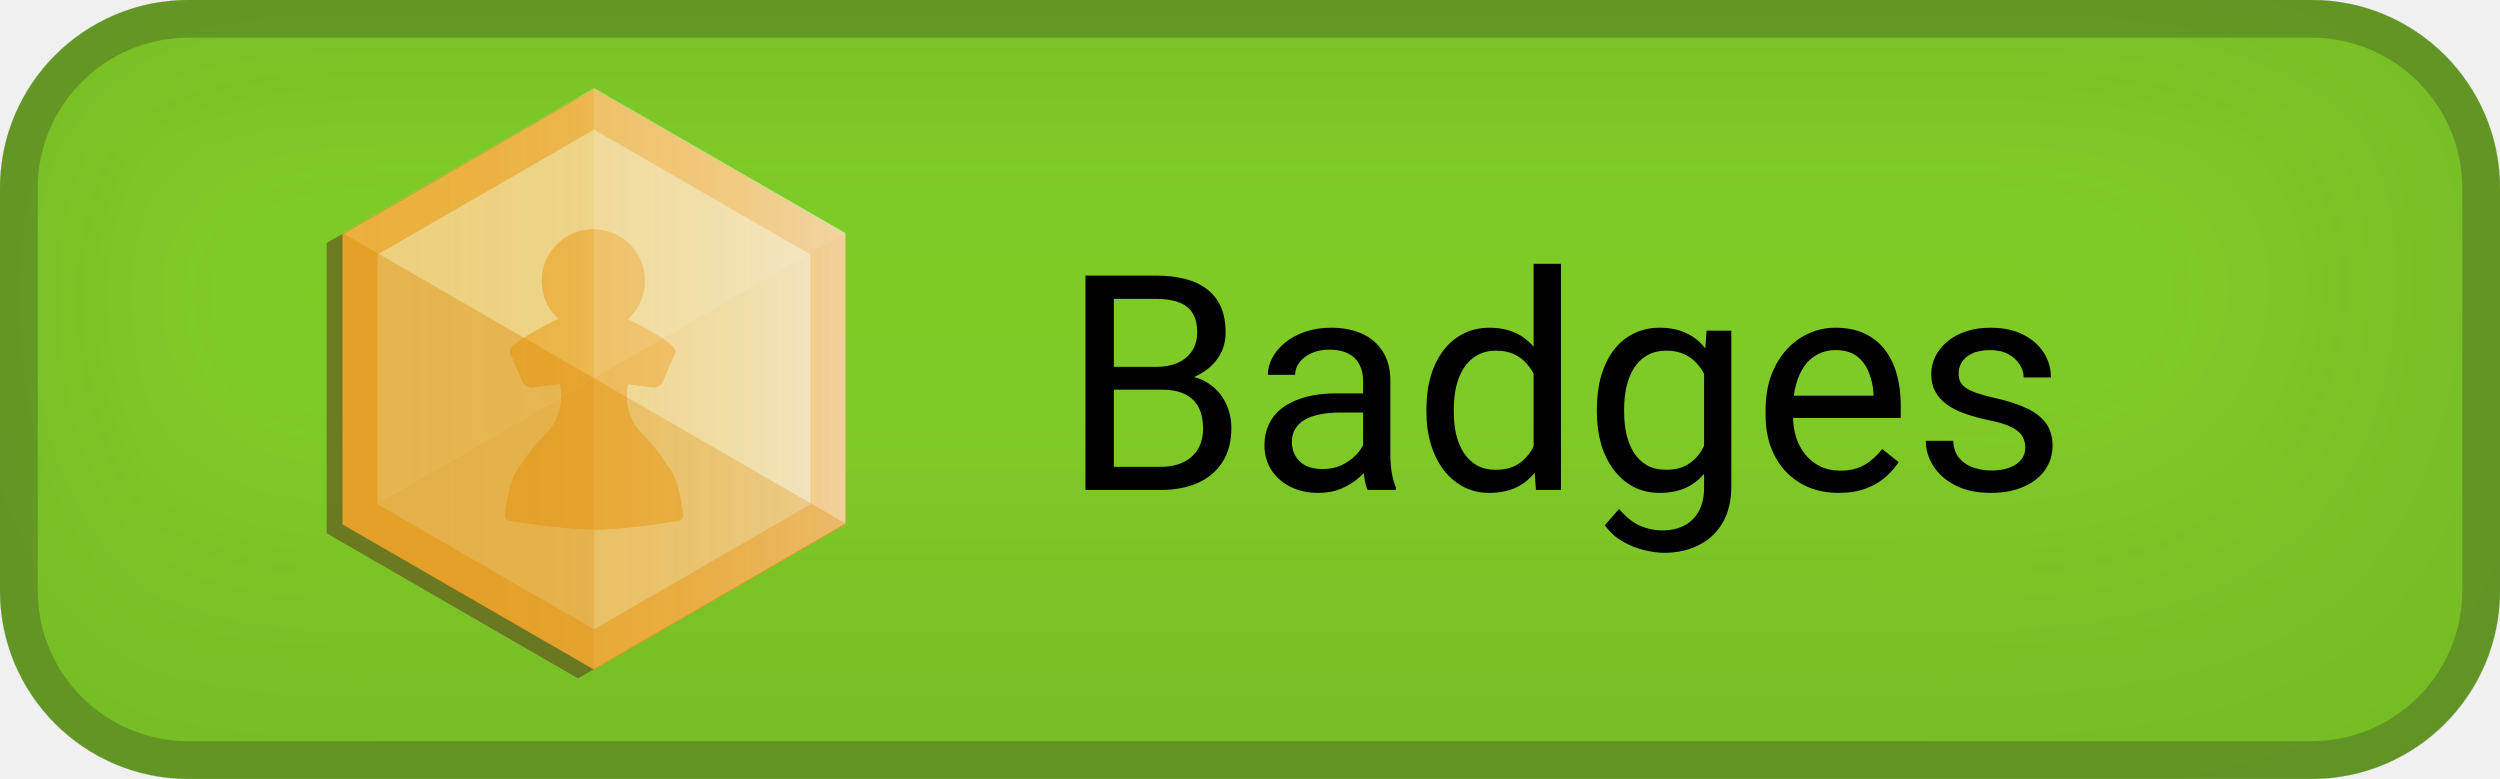
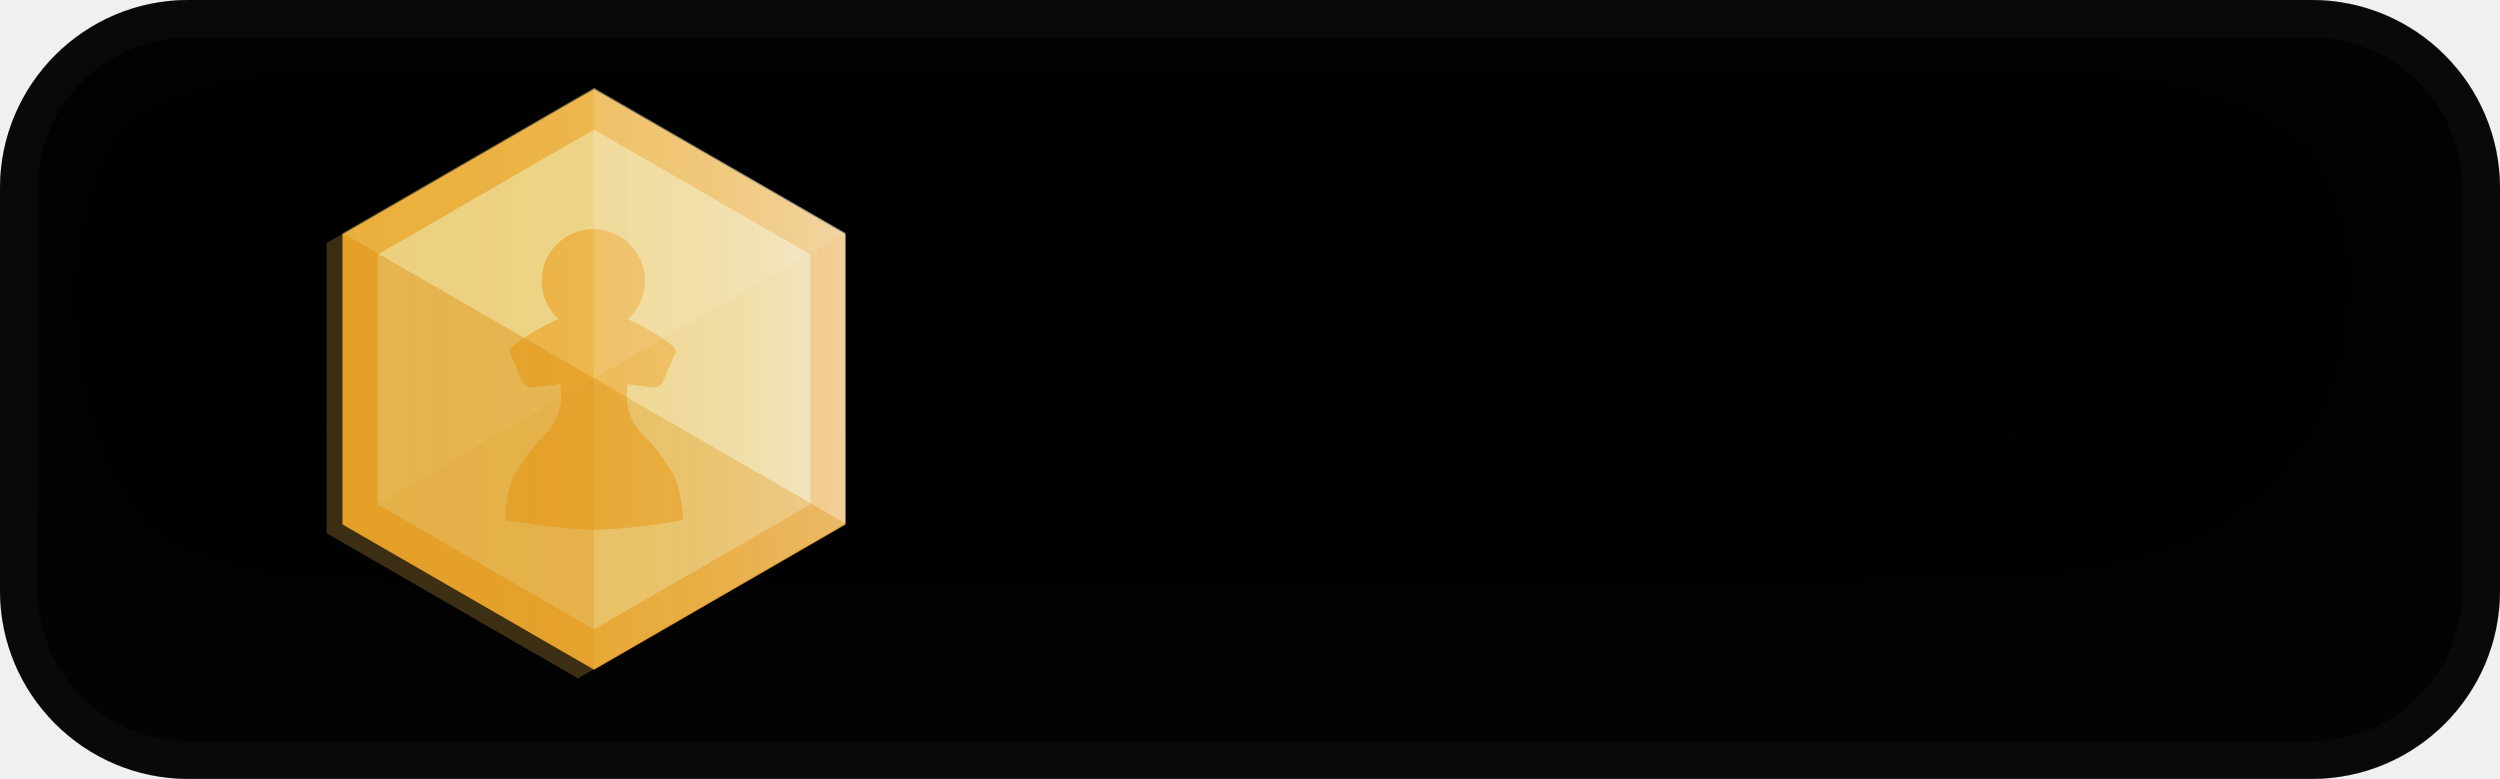
<svg xmlns="http://www.w3.org/2000/svg" width="199" height="62" viewBox="0 0 199 62" fill="none">
  <g filter="url(#filter0_i_3773_18450)">
-     <rect width="199" height="62" rx="15" fill="#7FCC26" />
+     <rect width="199" height="62" rx="15" fill="currentColor" />
  </g>
  <rect x="1.5" y="1.5" width="196" height="59" rx="13.5" stroke="#231F20" stroke-opacity="0.25" stroke-width="3" />
  <path d="M92.484 31.02H88.16L88.137 29.203H92.062C92.711 29.203 93.277 29.094 93.762 28.875C94.246 28.656 94.621 28.344 94.887 27.938C95.16 27.523 95.297 27.031 95.297 26.461C95.297 25.836 95.176 25.328 94.934 24.938C94.699 24.539 94.336 24.25 93.844 24.07C93.359 23.883 92.742 23.789 91.992 23.789H88.664V39H86.402V21.938H91.992C92.867 21.938 93.648 22.027 94.336 22.207C95.023 22.379 95.606 22.652 96.082 23.027C96.566 23.395 96.934 23.863 97.184 24.434C97.434 25.004 97.559 25.688 97.559 26.484C97.559 27.188 97.379 27.824 97.019 28.395C96.66 28.957 96.16 29.418 95.519 29.777C94.887 30.137 94.144 30.367 93.293 30.469L92.484 31.02ZM92.379 39H87.269L88.547 37.16H92.379C93.098 37.16 93.707 37.035 94.207 36.785C94.715 36.535 95.102 36.184 95.367 35.73C95.633 35.27 95.766 34.727 95.766 34.102C95.766 33.469 95.652 32.922 95.426 32.461C95.199 32 94.844 31.645 94.359 31.395C93.875 31.145 93.25 31.02 92.484 31.02H89.262L89.285 29.203H93.691L94.172 29.859C94.992 29.93 95.688 30.164 96.258 30.562C96.828 30.953 97.262 31.453 97.559 32.062C97.863 32.672 98.016 33.344 98.016 34.078C98.016 35.141 97.781 36.039 97.312 36.773C96.852 37.5 96.199 38.055 95.356 38.438C94.512 38.812 93.519 39 92.379 39ZM108.504 36.832V30.305C108.504 29.805 108.402 29.371 108.199 29.004C108.004 28.629 107.707 28.34 107.309 28.137C106.91 27.934 106.418 27.832 105.832 27.832C105.285 27.832 104.805 27.926 104.391 28.113C103.984 28.301 103.664 28.547 103.43 28.852C103.203 29.156 103.09 29.484 103.09 29.836H100.922C100.922 29.383 101.039 28.934 101.273 28.488C101.508 28.043 101.844 27.641 102.281 27.281C102.727 26.914 103.258 26.625 103.875 26.414C104.5 26.195 105.195 26.086 105.961 26.086C106.883 26.086 107.695 26.242 108.398 26.555C109.109 26.867 109.664 27.34 110.062 27.973C110.469 28.598 110.672 29.383 110.672 30.328V36.234C110.672 36.656 110.707 37.105 110.777 37.582C110.855 38.059 110.969 38.469 111.117 38.812V39H108.855C108.746 38.75 108.66 38.418 108.598 38.004C108.535 37.582 108.504 37.191 108.504 36.832ZM108.879 31.312L108.902 32.836H106.711C106.094 32.836 105.543 32.887 105.059 32.988C104.574 33.082 104.168 33.227 103.84 33.422C103.512 33.617 103.262 33.863 103.09 34.16C102.918 34.449 102.832 34.789 102.832 35.18C102.832 35.578 102.922 35.941 103.102 36.27C103.281 36.598 103.551 36.859 103.91 37.055C104.277 37.242 104.727 37.336 105.258 37.336C105.922 37.336 106.508 37.195 107.016 36.914C107.523 36.633 107.926 36.289 108.223 35.883C108.527 35.477 108.691 35.082 108.715 34.699L109.641 35.742C109.586 36.07 109.438 36.434 109.195 36.832C108.953 37.23 108.629 37.613 108.223 37.98C107.824 38.34 107.348 38.641 106.793 38.883C106.246 39.117 105.629 39.234 104.941 39.234C104.082 39.234 103.328 39.066 102.68 38.73C102.039 38.395 101.539 37.945 101.18 37.383C100.828 36.812 100.652 36.176 100.652 35.473C100.652 34.793 100.785 34.195 101.051 33.68C101.316 33.156 101.699 32.723 102.199 32.379C102.699 32.027 103.301 31.762 104.004 31.582C104.707 31.402 105.492 31.312 106.359 31.312H108.879ZM122.074 36.539V21H124.254V39H122.262L122.074 36.539ZM113.543 32.801V32.555C113.543 31.586 113.66 30.707 113.895 29.918C114.137 29.121 114.477 28.438 114.914 27.867C115.359 27.297 115.887 26.859 116.496 26.555C117.113 26.242 117.801 26.086 118.559 26.086C119.355 26.086 120.051 26.227 120.645 26.508C121.246 26.781 121.754 27.184 122.168 27.715C122.59 28.238 122.922 28.871 123.164 29.613C123.406 30.355 123.574 31.195 123.668 32.133V33.211C123.582 34.141 123.414 34.977 123.164 35.719C122.922 36.461 122.59 37.094 122.168 37.617C121.754 38.141 121.246 38.543 120.645 38.824C120.043 39.098 119.34 39.234 118.535 39.234C117.793 39.234 117.113 39.074 116.496 38.754C115.887 38.434 115.359 37.984 114.914 37.406C114.477 36.828 114.137 36.148 113.895 35.367C113.66 34.578 113.543 33.723 113.543 32.801ZM115.723 32.555V32.801C115.723 33.434 115.785 34.027 115.91 34.582C116.043 35.137 116.246 35.625 116.52 36.047C116.793 36.469 117.141 36.801 117.562 37.043C117.984 37.277 118.488 37.395 119.074 37.395C119.793 37.395 120.383 37.242 120.844 36.938C121.312 36.633 121.688 36.23 121.969 35.73C122.25 35.23 122.469 34.688 122.625 34.102V31.277C122.531 30.848 122.395 30.434 122.215 30.035C122.043 29.629 121.816 29.27 121.535 28.957C121.262 28.637 120.922 28.383 120.516 28.195C120.117 28.008 119.645 27.914 119.098 27.914C118.504 27.914 117.992 28.039 117.562 28.289C117.141 28.531 116.793 28.867 116.52 29.297C116.246 29.719 116.043 30.211 115.91 30.773C115.785 31.328 115.723 31.922 115.723 32.555ZM135.844 26.32H137.812V38.73C137.812 39.848 137.586 40.801 137.133 41.59C136.68 42.379 136.047 42.977 135.234 43.383C134.43 43.797 133.5 44.004 132.445 44.004C132.008 44.004 131.492 43.934 130.898 43.793C130.312 43.66 129.734 43.43 129.164 43.102C128.602 42.781 128.129 42.348 127.746 41.801L128.883 40.512C129.414 41.152 129.969 41.598 130.547 41.848C131.133 42.098 131.711 42.223 132.281 42.223C132.969 42.223 133.562 42.094 134.062 41.836C134.562 41.578 134.949 41.195 135.223 40.688C135.504 40.188 135.645 39.57 135.645 38.836V29.109L135.844 26.32ZM127.113 32.801V32.555C127.113 31.586 127.227 30.707 127.453 29.918C127.688 29.121 128.02 28.438 128.449 27.867C128.887 27.297 129.414 26.859 130.031 26.555C130.648 26.242 131.344 26.086 132.117 26.086C132.914 26.086 133.609 26.227 134.203 26.508C134.805 26.781 135.312 27.184 135.727 27.715C136.148 28.238 136.48 28.871 136.723 29.613C136.965 30.355 137.133 31.195 137.227 32.133V33.211C137.141 34.141 136.973 34.977 136.723 35.719C136.48 36.461 136.148 37.094 135.727 37.617C135.312 38.141 134.805 38.543 134.203 38.824C133.602 39.098 132.898 39.234 132.094 39.234C131.336 39.234 130.648 39.074 130.031 38.754C129.422 38.434 128.898 37.984 128.461 37.406C128.023 36.828 127.688 36.148 127.453 35.367C127.227 34.578 127.113 33.723 127.113 32.801ZM129.281 32.555V32.801C129.281 33.434 129.344 34.027 129.469 34.582C129.602 35.137 129.801 35.625 130.066 36.047C130.34 36.469 130.688 36.801 131.109 37.043C131.531 37.277 132.035 37.395 132.621 37.395C133.34 37.395 133.934 37.242 134.402 36.938C134.871 36.633 135.242 36.23 135.516 35.73C135.797 35.23 136.016 34.688 136.172 34.102V31.277C136.086 30.848 135.953 30.434 135.773 30.035C135.602 29.629 135.375 29.27 135.094 28.957C134.82 28.637 134.48 28.383 134.074 28.195C133.668 28.008 133.191 27.914 132.645 27.914C132.051 27.914 131.539 28.039 131.109 28.289C130.688 28.531 130.34 28.867 130.066 29.297C129.801 29.719 129.602 30.211 129.469 30.773C129.344 31.328 129.281 31.922 129.281 32.555ZM146.367 39.234C145.484 39.234 144.684 39.086 143.965 38.789C143.254 38.484 142.641 38.059 142.125 37.512C141.617 36.965 141.227 36.316 140.953 35.566C140.68 34.816 140.543 33.996 140.543 33.105V32.613C140.543 31.582 140.695 30.664 141 29.859C141.305 29.047 141.719 28.359 142.242 27.797C142.766 27.234 143.359 26.809 144.023 26.52C144.688 26.23 145.375 26.086 146.086 26.086C146.992 26.086 147.773 26.242 148.43 26.555C149.094 26.867 149.637 27.305 150.059 27.867C150.48 28.422 150.793 29.078 150.996 29.836C151.199 30.586 151.301 31.406 151.301 32.297V33.27H141.832V31.5H149.133V31.336C149.102 30.773 148.984 30.227 148.781 29.695C148.586 29.164 148.273 28.727 147.844 28.383C147.414 28.039 146.828 27.867 146.086 27.867C145.594 27.867 145.141 27.973 144.727 28.184C144.312 28.387 143.957 28.691 143.66 29.098C143.363 29.504 143.133 30 142.969 30.586C142.805 31.172 142.723 31.848 142.723 32.613V33.105C142.723 33.707 142.805 34.273 142.969 34.805C143.141 35.328 143.387 35.789 143.707 36.188C144.035 36.586 144.43 36.898 144.891 37.125C145.359 37.352 145.891 37.465 146.484 37.465C147.25 37.465 147.898 37.309 148.43 36.996C148.961 36.684 149.426 36.266 149.824 35.742L151.137 36.785C150.863 37.199 150.516 37.594 150.094 37.969C149.672 38.344 149.152 38.648 148.535 38.883C147.926 39.117 147.203 39.234 146.367 39.234ZM161.215 35.637C161.215 35.324 161.145 35.035 161.004 34.77C160.871 34.496 160.594 34.25 160.172 34.031C159.758 33.805 159.133 33.609 158.297 33.445C157.594 33.297 156.957 33.121 156.387 32.918C155.824 32.715 155.344 32.469 154.945 32.18C154.555 31.891 154.254 31.551 154.043 31.16C153.832 30.77 153.727 30.312 153.727 29.789C153.727 29.289 153.836 28.816 154.055 28.371C154.281 27.926 154.598 27.531 155.004 27.188C155.418 26.844 155.914 26.574 156.492 26.379C157.07 26.184 157.715 26.086 158.426 26.086C159.441 26.086 160.309 26.266 161.027 26.625C161.746 26.984 162.297 27.465 162.68 28.066C163.062 28.66 163.254 29.32 163.254 30.047H161.086C161.086 29.695 160.98 29.355 160.77 29.027C160.566 28.691 160.266 28.414 159.867 28.195C159.477 27.977 158.996 27.867 158.426 27.867C157.824 27.867 157.336 27.961 156.961 28.148C156.594 28.328 156.324 28.559 156.152 28.84C155.988 29.121 155.906 29.418 155.906 29.73C155.906 29.965 155.945 30.176 156.023 30.363C156.109 30.543 156.258 30.711 156.469 30.867C156.68 31.016 156.977 31.156 157.359 31.289C157.742 31.422 158.23 31.555 158.824 31.688C159.863 31.922 160.719 32.203 161.391 32.531C162.062 32.859 162.562 33.262 162.891 33.738C163.219 34.215 163.383 34.793 163.383 35.473C163.383 36.027 163.266 36.535 163.031 36.996C162.805 37.457 162.473 37.855 162.035 38.191C161.605 38.52 161.09 38.777 160.488 38.965C159.895 39.145 159.227 39.234 158.484 39.234C157.367 39.234 156.422 39.035 155.648 38.637C154.875 38.238 154.289 37.723 153.891 37.09C153.492 36.457 153.293 35.789 153.293 35.086H155.473C155.504 35.68 155.676 36.152 155.988 36.504C156.301 36.848 156.684 37.094 157.137 37.242C157.59 37.383 158.039 37.453 158.484 37.453C159.078 37.453 159.574 37.375 159.973 37.219C160.379 37.062 160.688 36.848 160.898 36.574C161.109 36.301 161.215 35.988 161.215 35.637Z" fill="black" />
  <path opacity="0.62" d="M26 19.344V42.448L46.009 54L66.018 42.448V19.344L46.009 7.792L26 19.344Z" fill="#614A1F" />
  <path d="M27.277 18.654V41.758L47.286 53.31L67.295 41.758V18.654L47.286 7.101L27.277 18.654Z" fill="#E19A26" />
  <path opacity="0.57" d="M30.059 20.262V40.149L47.282 50.093L64.508 40.149V20.262L47.282 10.316L30.059 20.262Z" fill="#E4F0D2" />
  <path d="M54.364 41.045C54.285 40.298 54.048 38.471 53.505 37.621C52.812 36.534 52.12 35.546 51.033 34.459C50.49 33.916 50.194 33.224 50.033 32.669C49.889 32.175 49.851 31.656 49.904 31.145L49.965 30.569L51.933 30.828C52.287 30.874 52.629 30.679 52.767 30.349C53.047 29.678 53.51 28.581 53.749 28.094C54.061 27.455 50.908 25.871 50.124 25.489C50.068 25.461 50.007 25.441 49.946 25.426C50.795 24.675 51.331 23.579 51.331 22.356C51.331 20.091 49.493 18.255 47.229 18.255C44.965 18.255 43.127 20.091 43.127 22.356C43.127 23.574 43.66 24.668 44.503 25.419C44.405 25.426 44.31 25.452 44.222 25.494C43.438 25.876 40.287 27.462 40.597 28.099C40.836 28.588 41.299 29.684 41.58 30.354C41.717 30.685 42.059 30.879 42.413 30.833L44.591 30.547L44.653 31.145C44.706 31.658 44.668 32.175 44.525 32.669C44.365 33.224 44.068 33.916 43.524 34.459C42.437 35.546 41.745 36.534 41.053 37.621C40.511 38.473 40.272 40.3 40.194 41.045C40.173 41.233 40.302 41.401 40.487 41.433C41.451 41.602 44.508 42.079 47.359 42.158C47.365 42.158 47.372 42.158 47.378 42.158H47.396C50.244 42.077 53.106 41.6 54.07 41.431C54.255 41.398 54.382 41.229 54.364 41.043H54.36L54.364 41.045Z" fill="#E19A26" />
  <path d="M54.364 41.045C54.285 40.298 54.048 38.471 53.505 37.621C52.812 36.534 52.12 35.546 51.033 34.459C50.49 33.916 50.194 33.224 50.033 32.669C49.889 32.175 49.851 31.656 49.904 31.145L49.965 30.569L51.933 30.828C52.287 30.874 52.629 30.679 52.767 30.349C53.047 29.678 53.51 28.581 53.749 28.094C54.061 27.455 50.908 25.871 50.124 25.489C50.068 25.461 50.007 25.441 49.946 25.426C50.795 24.675 51.331 23.579 51.331 22.356C51.331 20.091 49.493 18.255 47.229 18.255C44.965 18.255 43.127 20.091 43.127 22.356C43.127 23.574 43.66 24.668 44.503 25.419C44.405 25.426 44.31 25.452 44.222 25.494C43.438 25.876 40.287 27.462 40.597 28.099C40.836 28.588 41.299 29.684 41.58 30.354C41.717 30.685 42.059 30.879 42.413 30.833L44.591 30.547L44.653 31.145C44.706 31.658 44.668 32.175 44.525 32.669C44.365 33.224 44.068 33.916 43.524 34.459C42.437 35.546 41.745 36.534 41.053 37.621C40.511 38.473 40.272 40.3 40.194 41.045C40.173 41.233 40.302 41.401 40.487 41.433C41.451 41.602 44.508 42.079 47.359 42.158C47.365 42.158 47.372 42.158 47.378 42.158H47.396C50.244 42.077 53.106 41.6 54.07 41.431C54.255 41.398 54.382 41.229 54.364 41.043H54.36L54.364 41.045Z" fill="#E19A26" />
  <path d="M44.5 25.415C44.5 25.415 45.341 25.872 47.276 25.872C49.211 25.872 49.944 25.424 49.944 25.424" fill="#E19A26" />
  <g opacity="0.87">
    <path opacity="0.25" d="M27.273 18.552V41.657L47.282 53.209L67.291 41.657V18.552L47.282 7L27.273 18.552Z" fill="url(#paint0_linear_3773_18450)" />
    <path opacity="0.4" d="M27.273 18.552V41.657L47.282 53.209L67.291 41.657V18.552L47.282 7L27.273 18.552Z" fill="url(#paint1_linear_3773_18450)" />
    <path opacity="0.65" d="M27.273 41.657L47.282 30.105V53.209" fill="#E29B25" />
    <path opacity="0.55" d="M27.273 18.552L47.282 30.104L27.273 41.656" fill="#E29B25" />
    <path opacity="0.35" d="M67.29 41.657L47.281 30.105V53.209" fill="#E29B25" />
    <path opacity="0.25" d="M67.29 18.552L47.281 30.104V7" fill="white" />
    <path opacity="0.1" d="M27.273 18.552L47.282 30.104V7" fill="white" />
    <path opacity="0.15" d="M67.29 18.552L47.281 30.104L67.29 41.656" fill="white" />
  </g>
  <defs>
    <filter id="filter0_i_3773_18450" x="-10" y="-15" width="209" height="77" filterUnits="userSpaceOnUse" color-interpolation-filters="sRGB">
      <feFlood flood-opacity="0" result="BackgroundImageFix" />
      <feBlend mode="normal" in="SourceGraphic" in2="BackgroundImageFix" result="shape" />
      <feColorMatrix in="SourceAlpha" type="matrix" values="0 0 0 0 0 0 0 0 0 0 0 0 0 0 0 0 0 0 127 0" result="hardAlpha" />
      <feOffset dx="-10" dy="-15" />
      <feGaussianBlur stdDeviation="12.5" />
      <feComposite in2="hardAlpha" operator="arithmetic" k2="-1" k3="1" />
      <feColorMatrix type="matrix" values="0 0 0 0 0.137 0 0 0 0 0.122 0 0 0 0 0.125 0 0 0 0.1 0" />
      <feBlend mode="normal" in2="shape" result="effect1_innerShadow_3773_18450" />
    </filter>
    <linearGradient id="paint0_linear_3773_18450" x1="27.273" y1="7" x2="67.291" y2="7" gradientUnits="userSpaceOnUse">
      <stop stop-color="#FFD235" stop-opacity="0.5" />
      <stop offset="0.11" stop-color="#FFD239" stop-opacity="0.51" />
      <stop offset="0.24" stop-color="#FFD546" stop-opacity="0.54" />
      <stop offset="0.39" stop-color="#FFDA5A" stop-opacity="0.59" />
      <stop offset="0.53" stop-color="#FFE078" stop-opacity="0.67" />
      <stop offset="0.69" stop-color="#FFE99D" stop-opacity="0.76" />
      <stop offset="0.84" stop-color="#FFF3CB" stop-opacity="0.87" />
      <stop offset="1" stop-color="white" />
    </linearGradient>
    <linearGradient id="paint1_linear_3773_18450" x1="27.273" y1="7" x2="67.291" y2="7" gradientUnits="userSpaceOnUse">
      <stop stop-color="#FFD235" stop-opacity="0.5" />
      <stop offset="0.11" stop-color="#FFD239" stop-opacity="0.51" />
      <stop offset="0.24" stop-color="#FFD546" stop-opacity="0.54" />
      <stop offset="0.39" stop-color="#FFDA5A" stop-opacity="0.59" />
      <stop offset="0.53" stop-color="#FFE078" stop-opacity="0.67" />
      <stop offset="0.69" stop-color="#FFE99D" stop-opacity="0.76" />
      <stop offset="0.84" stop-color="#FFF3CB" stop-opacity="0.87" />
      <stop offset="1" stop-color="white" />
    </linearGradient>
  </defs>
</svg>
